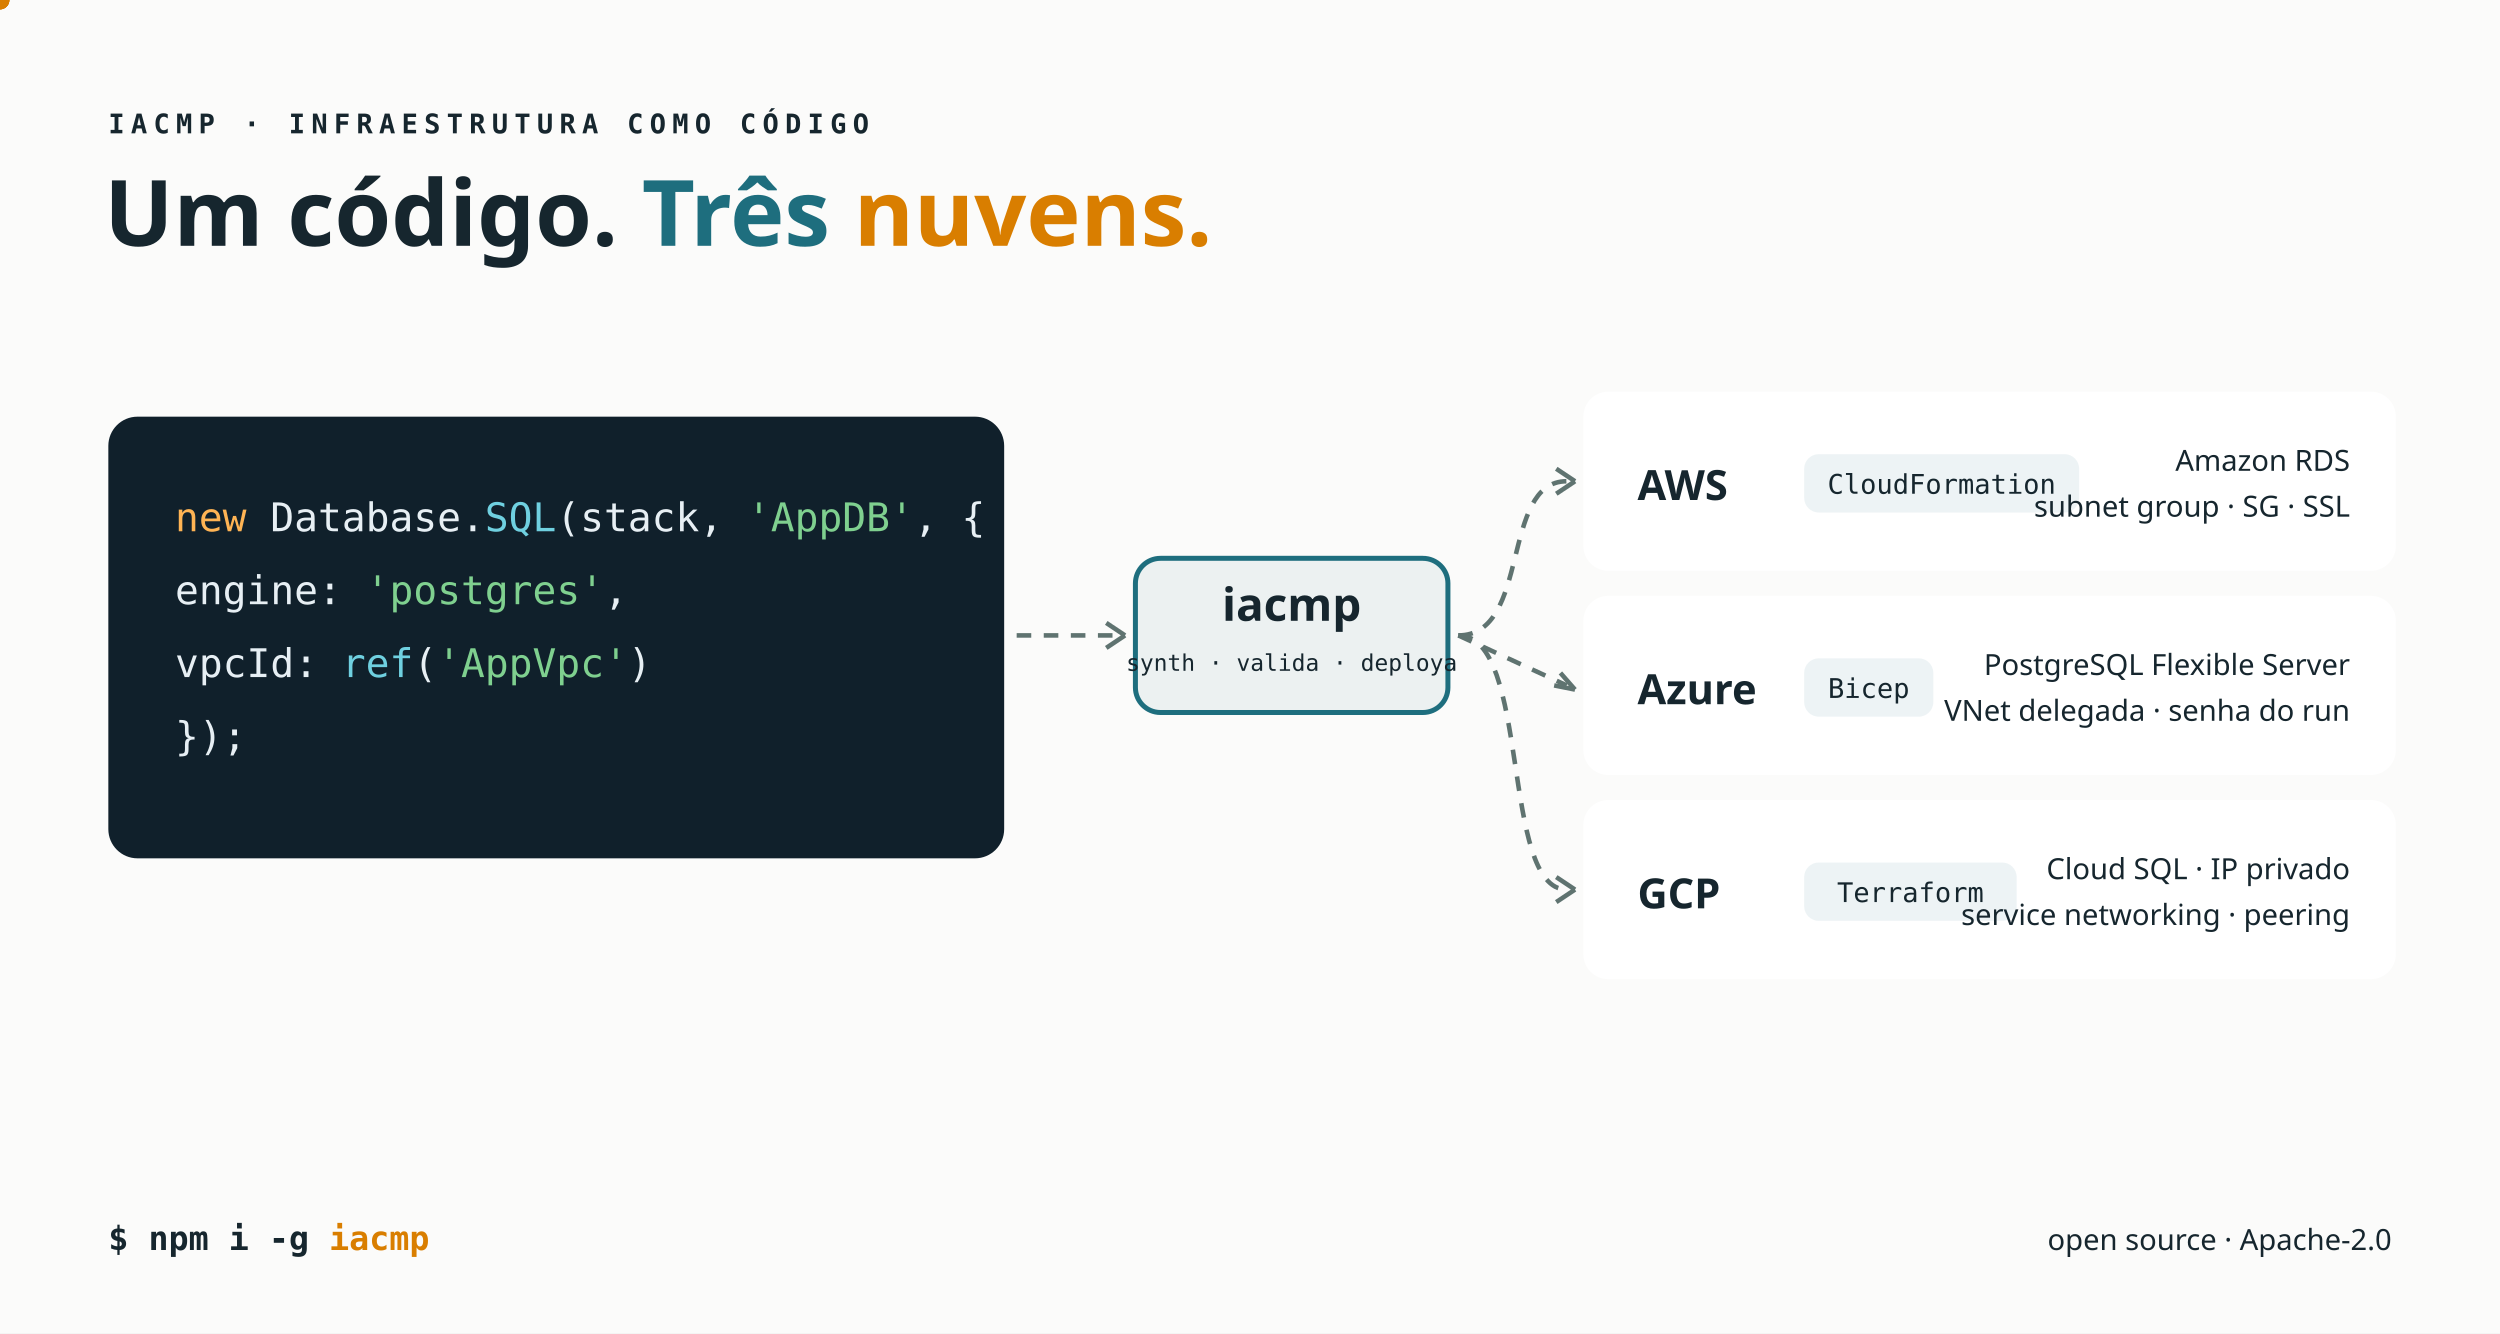
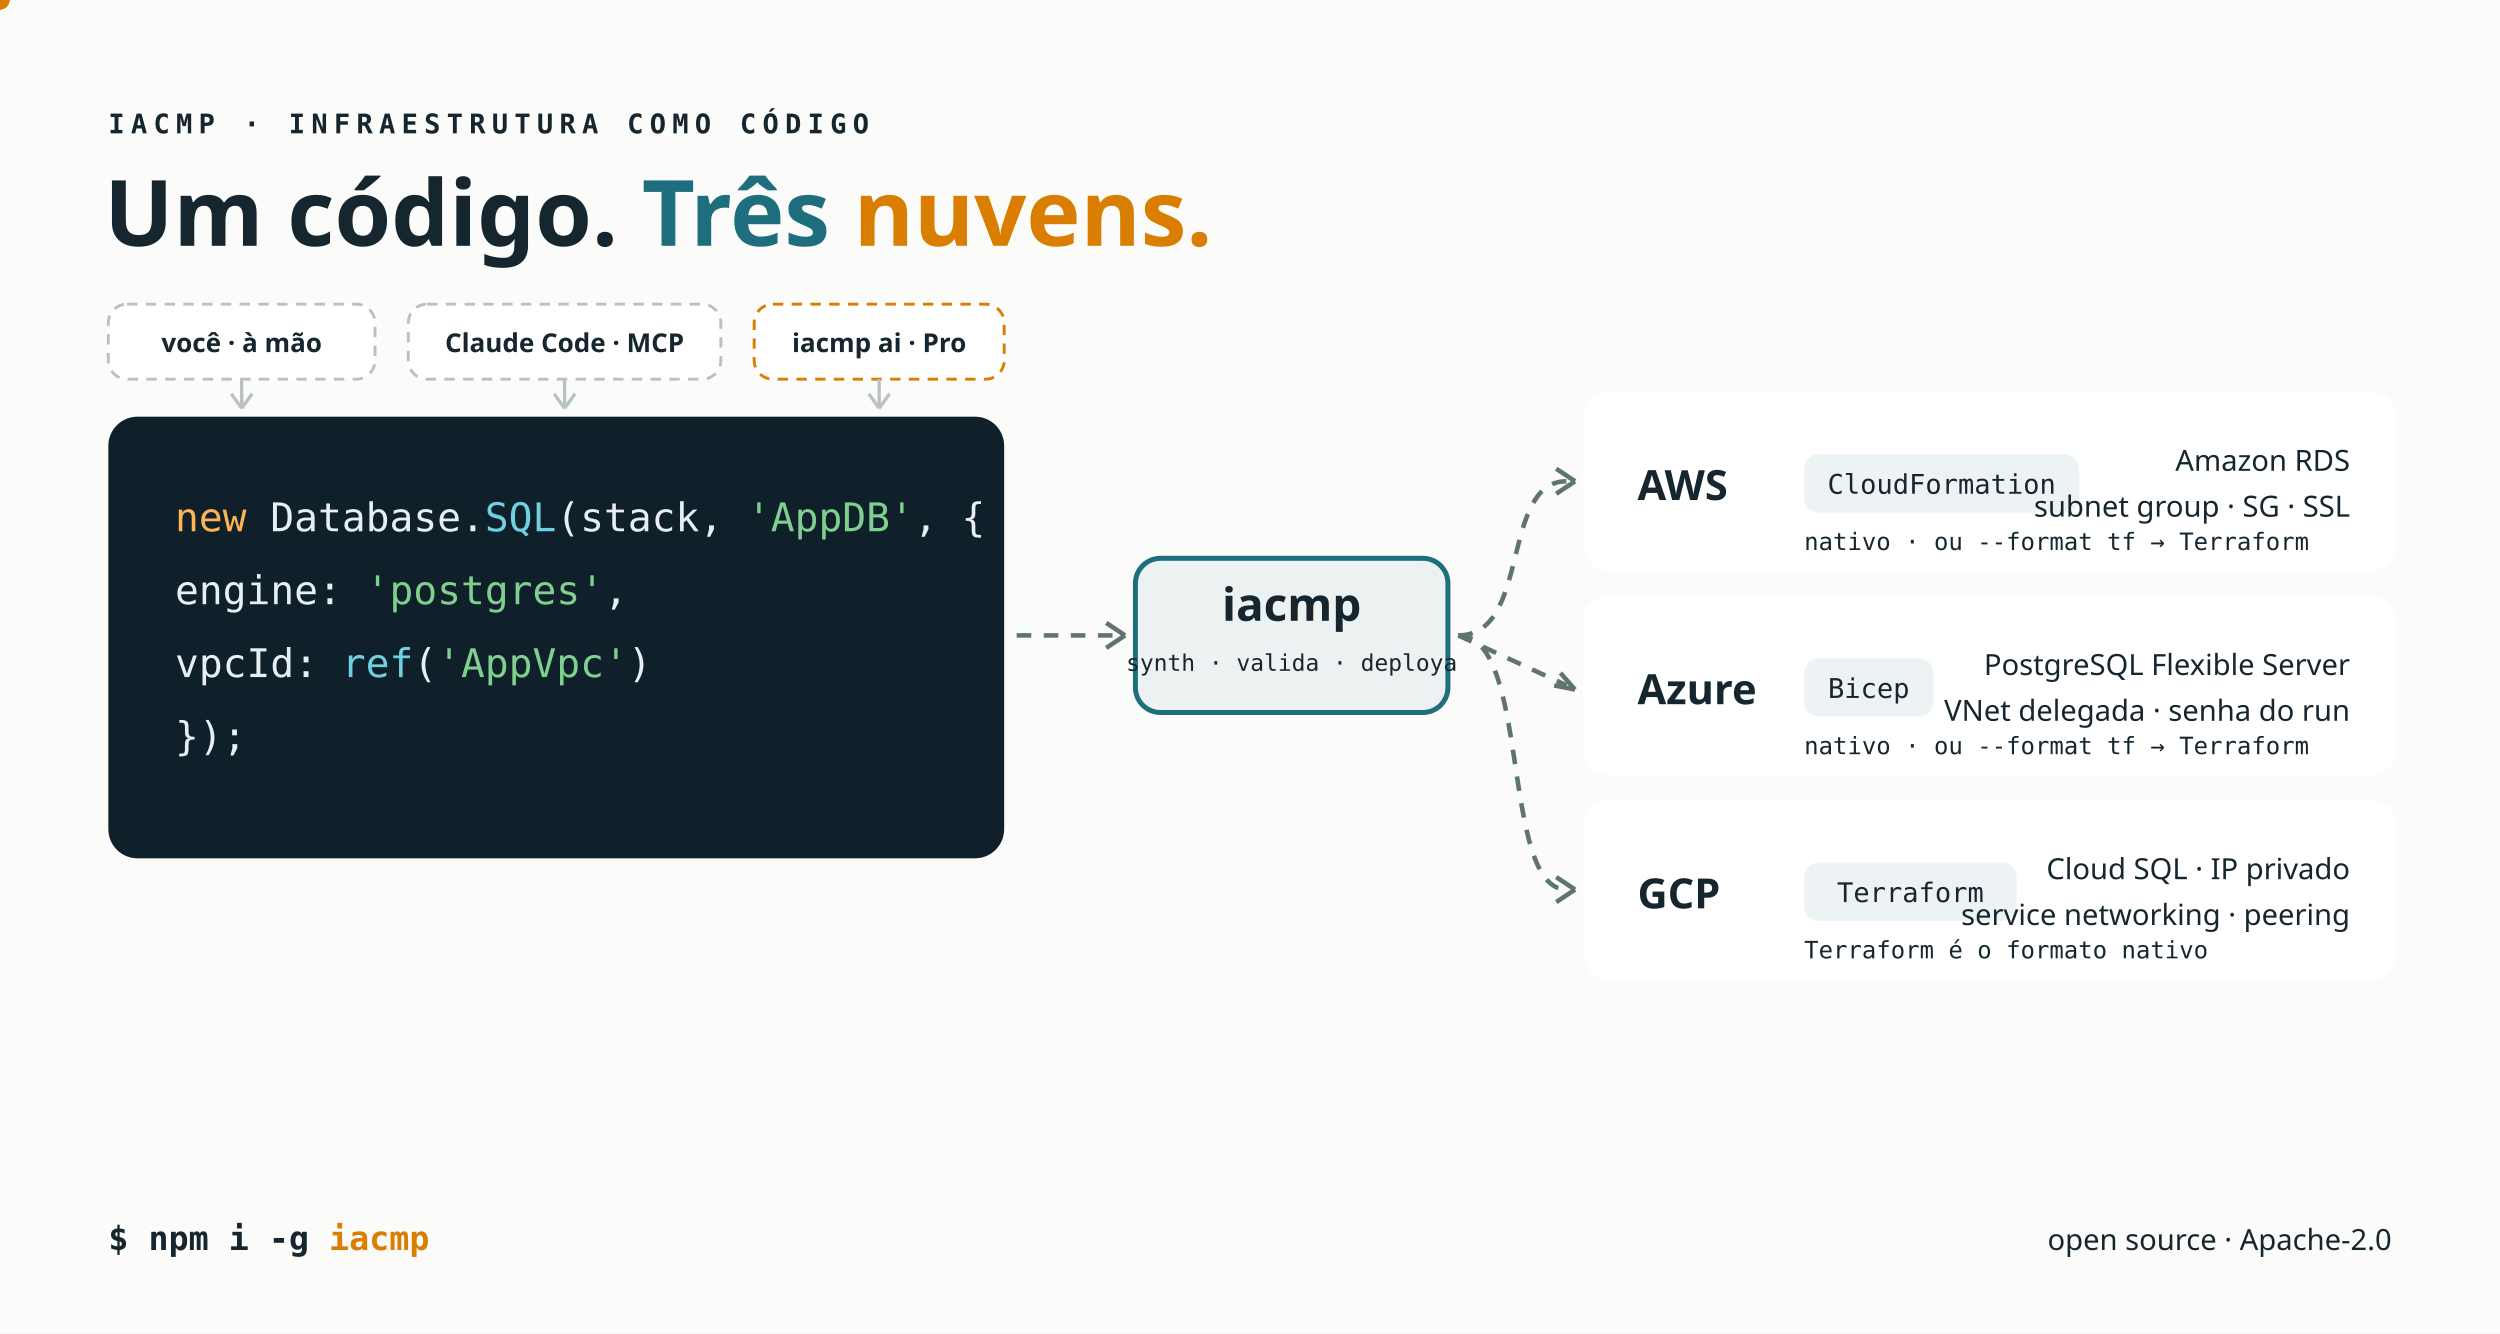
<svg xmlns="http://www.w3.org/2000/svg" viewBox="0 0 1200 640" font-family="'Avenir Next','Segoe UI',system-ui,sans-serif">
  <style>
  .march { stroke-dasharray: 7 6; animation: march 1.5s linear infinite; }
  @keyframes march { to { stroke-dashoffset: -13; } }
  .pulse { fill: #D97E00; }
  .p1 { offset-path: path('M488 305 L 540 305'); animation: tr 3s linear infinite; }
  .p2 { offset-path: path('M700 305 C 735 305 720 231 756 231'); animation: tr 3s linear infinite .4s; }
  .p3 { offset-path: path('M700 305 L 756 329'); animation: tr 3s linear infinite .8s; }
  .p4 { offset-path: path('M700 305 C 735 305 720 427 756 427'); animation: tr 3s linear infinite 1.2s; }
  @keyframes tr { from { offset-distance: 0%; opacity: 0; } 15% { opacity: 1; } 85% { opacity: 1; } to { offset-distance: 100%; opacity: 0; } }
  .card { animation: glow 4.5s ease-in-out infinite; }
  .c2 { animation-delay: .7s; } .c3 { animation-delay: 1.4s; }
  @keyframes glow { 0%, 100% { stroke: #D8DDDB; } 30% { stroke: #1E6E7E; } }
  text { fill: #16262E; }
  .code { fill: #E7EFF4; }
  .mono { font-family: ui-monospace,'SF Mono',Menlo,Consolas,monospace; }
</style>
  <rect width="1200" height="640" fill="#FBFBFA" />
  <text x="52" y="64" class="mono" font-size="13" letter-spacing="3" font-weight="600" fill="#1E6E7E">IACMP · INFRAESTRUTURA COMO CÓDIGO</text>
  <text x="50" y="118" font-size="44" font-weight="700">Um código. <tspan fill="#1E6E7E">Três</tspan>
    <tspan fill="#D97E00">nuvens.</tspan>
  </text>
+   <g font-size="12.5" font-weight="600">
+     <rect x="52" y="146" width="128" height="36" rx="9" fill="#fff" stroke="#B8C2BF" stroke-width="1.4" stroke-dasharray="5 4" />
+     <text x="116" y="169" text-anchor="middle" fill="#44555C">você · à mão</text>
+     <rect x="196" y="146" width="150" height="36" rx="9" fill="#fff" stroke="#B8C2BF" stroke-width="1.4" stroke-dasharray="5 4" />
+     <text x="271" y="169" text-anchor="middle" fill="#44555C">Claude Code · MCP</text>
+     <rect x="362" y="146" width="120" height="36" rx="9" fill="#fff" stroke="#D97E00" stroke-width="1.4" stroke-dasharray="5 4" />
+     <text x="422" y="169" text-anchor="middle" fill="#44555C">iacmp ai · Pro</text>
+   </g>
+   <g stroke="#B8C2BF" stroke-width="1.6" fill="none">
+     <path d="M116 182 v 14 M116 196 l -5 -7 M116 196 l 5 -7" />
+     <path d="M271 182 v 14 M271 196 l -5 -7 M271 196 l 5 -7" />
+     <path d="M422 182 v 14 M422 196 l -5 -7 M422 196 l 5 -7" />
+   </g>
  <rect x="52" y="200" width="430" height="212" rx="14" fill="#10202B" />
  <text x="84" y="255" class="mono code" font-size="19">
    <tspan fill="#FFB454">new</tspan> Database.<tspan fill="#6FD0E0">SQL</tspan>(stack, <tspan fill="#7FD08F">'AppDB'</tspan>, {</text>
  <text x="84" y="290" class="mono code" font-size="19">  engine: <tspan fill="#7FD08F">'postgres'</tspan>,</text>
  <text x="84" y="325" class="mono code" font-size="19">  vpcId: <tspan fill="#6FD0E0">ref</tspan>(<tspan fill="#7FD08F">'AppVpc'</tspan>)</text>
  <text x="84" y="360" class="mono code" font-size="19">});</text>
  <rect x="545" y="268" width="150" height="74" rx="12" fill="rgba(30,110,126,.07)" stroke="#1E6E7E" stroke-width="2.4" />
  <text x="620" y="298" font-size="22" font-weight="700" fill="#1E6E7E" text-anchor="middle">iacmp</text>
  <text x="620" y="322" class="mono" font-size="11" fill="#44555C" text-anchor="middle">synth · valida · deploya</text>
  <g stroke="#5F7370" stroke-width="2.2" fill="none">
    <path class="march" d="M488 305 L 536 305" />
    <path d="M540 305 l -9 -6 M540 305 l -9 6" />
    <path class="march" d="M700 305 C 735 305 720 231 752 231" />
    <path d="M756 231 l -9 -6 M756 231 l -9 6" />
    <path class="march" d="M700 305 L 752 329" />
    <path d="M756 331 l -10 -2 M756 331 l -7 -8" />
    <path class="march" d="M700 305 C 735 305 720 427 752 427" />
    <path d="M756 427 l -9 -6 M756 427 l -9 6" />
  </g>
  <circle class="pulse p1" r="4.5" />
  <circle class="pulse p2" r="4.5" />
  <circle class="pulse p3" r="4.5" />
  <circle class="pulse p4" r="4.5" />
  <g>
    <rect class="card" x="760" y="188" width="390" height="86" rx="12" fill="#fff" stroke-width="1.8" />
    <text x="786" y="240" font-size="20" font-weight="700">AWS</text>
    <rect x="866" y="218" width="132" height="28" rx="7" fill="rgba(30,110,126,.08)" />
    <text x="932" y="237" class="mono" font-size="13" fill="#1E6E7E" text-anchor="middle">CloudFormation</text>
    <text x="1128" y="226" font-size="14" fill="#44555C" text-anchor="end">Amazon RDS</text>
    <text x="1128" y="248" font-size="14" fill="#44555C" text-anchor="end">subnet group · SG · SSL</text>
+     <text x="866" y="264" class="mono" font-size="11.5" fill="#6E7F7B">nativo · ou --format tf → Terraform</text>
  </g>
  <g>
    <rect class="card c2" x="760" y="286" width="390" height="86" rx="12" fill="#fff" stroke-width="1.8" />
    <text x="786" y="338" font-size="20" font-weight="700">Azure</text>
    <rect x="866" y="316" width="62" height="28" rx="7" fill="rgba(30,110,126,.08)" />
    <text x="897" y="335" class="mono" font-size="13" fill="#1E6E7E" text-anchor="middle">Bicep</text>
    <text x="1128" y="324" font-size="14" fill="#44555C" text-anchor="end">PostgreSQL Flexible Server</text>
    <text x="1128" y="346" font-size="14" fill="#44555C" text-anchor="end">VNet delegada · senha do run</text>
+     <text x="866" y="362" class="mono" font-size="11.5" fill="#6E7F7B">nativo · ou --format tf → Terraform</text>
  </g>
  <g>
    <rect class="card c3" x="760" y="384" width="390" height="86" rx="12" fill="#fff" stroke-width="1.8" />
    <text x="786" y="436" font-size="20" font-weight="700">GCP</text>
    <rect x="866" y="414" width="102" height="28" rx="7" fill="rgba(30,110,126,.08)" />
    <text x="917" y="433" class="mono" font-size="13" fill="#1E6E7E" text-anchor="middle">Terraform</text>
    <text x="1128" y="422" font-size="14" fill="#44555C" text-anchor="end">Cloud SQL · IP privado</text>
    <text x="1128" y="444" font-size="14" fill="#44555C" text-anchor="end">service networking · peering</text>
+     <text x="866" y="460" class="mono" font-size="11.5" fill="#6E7F7B">Terraform é o formato nativo</text>
  </g>
  <text x="52" y="600" class="mono" font-size="16" font-weight="600">$ npm i -g <tspan fill="#D97E00" font-weight="700">iacmp</tspan>
  </text>
  <text x="1148" y="600" font-size="14" fill="#6E7F7B" text-anchor="end">open source · Apache-2.0</text>
</svg>
